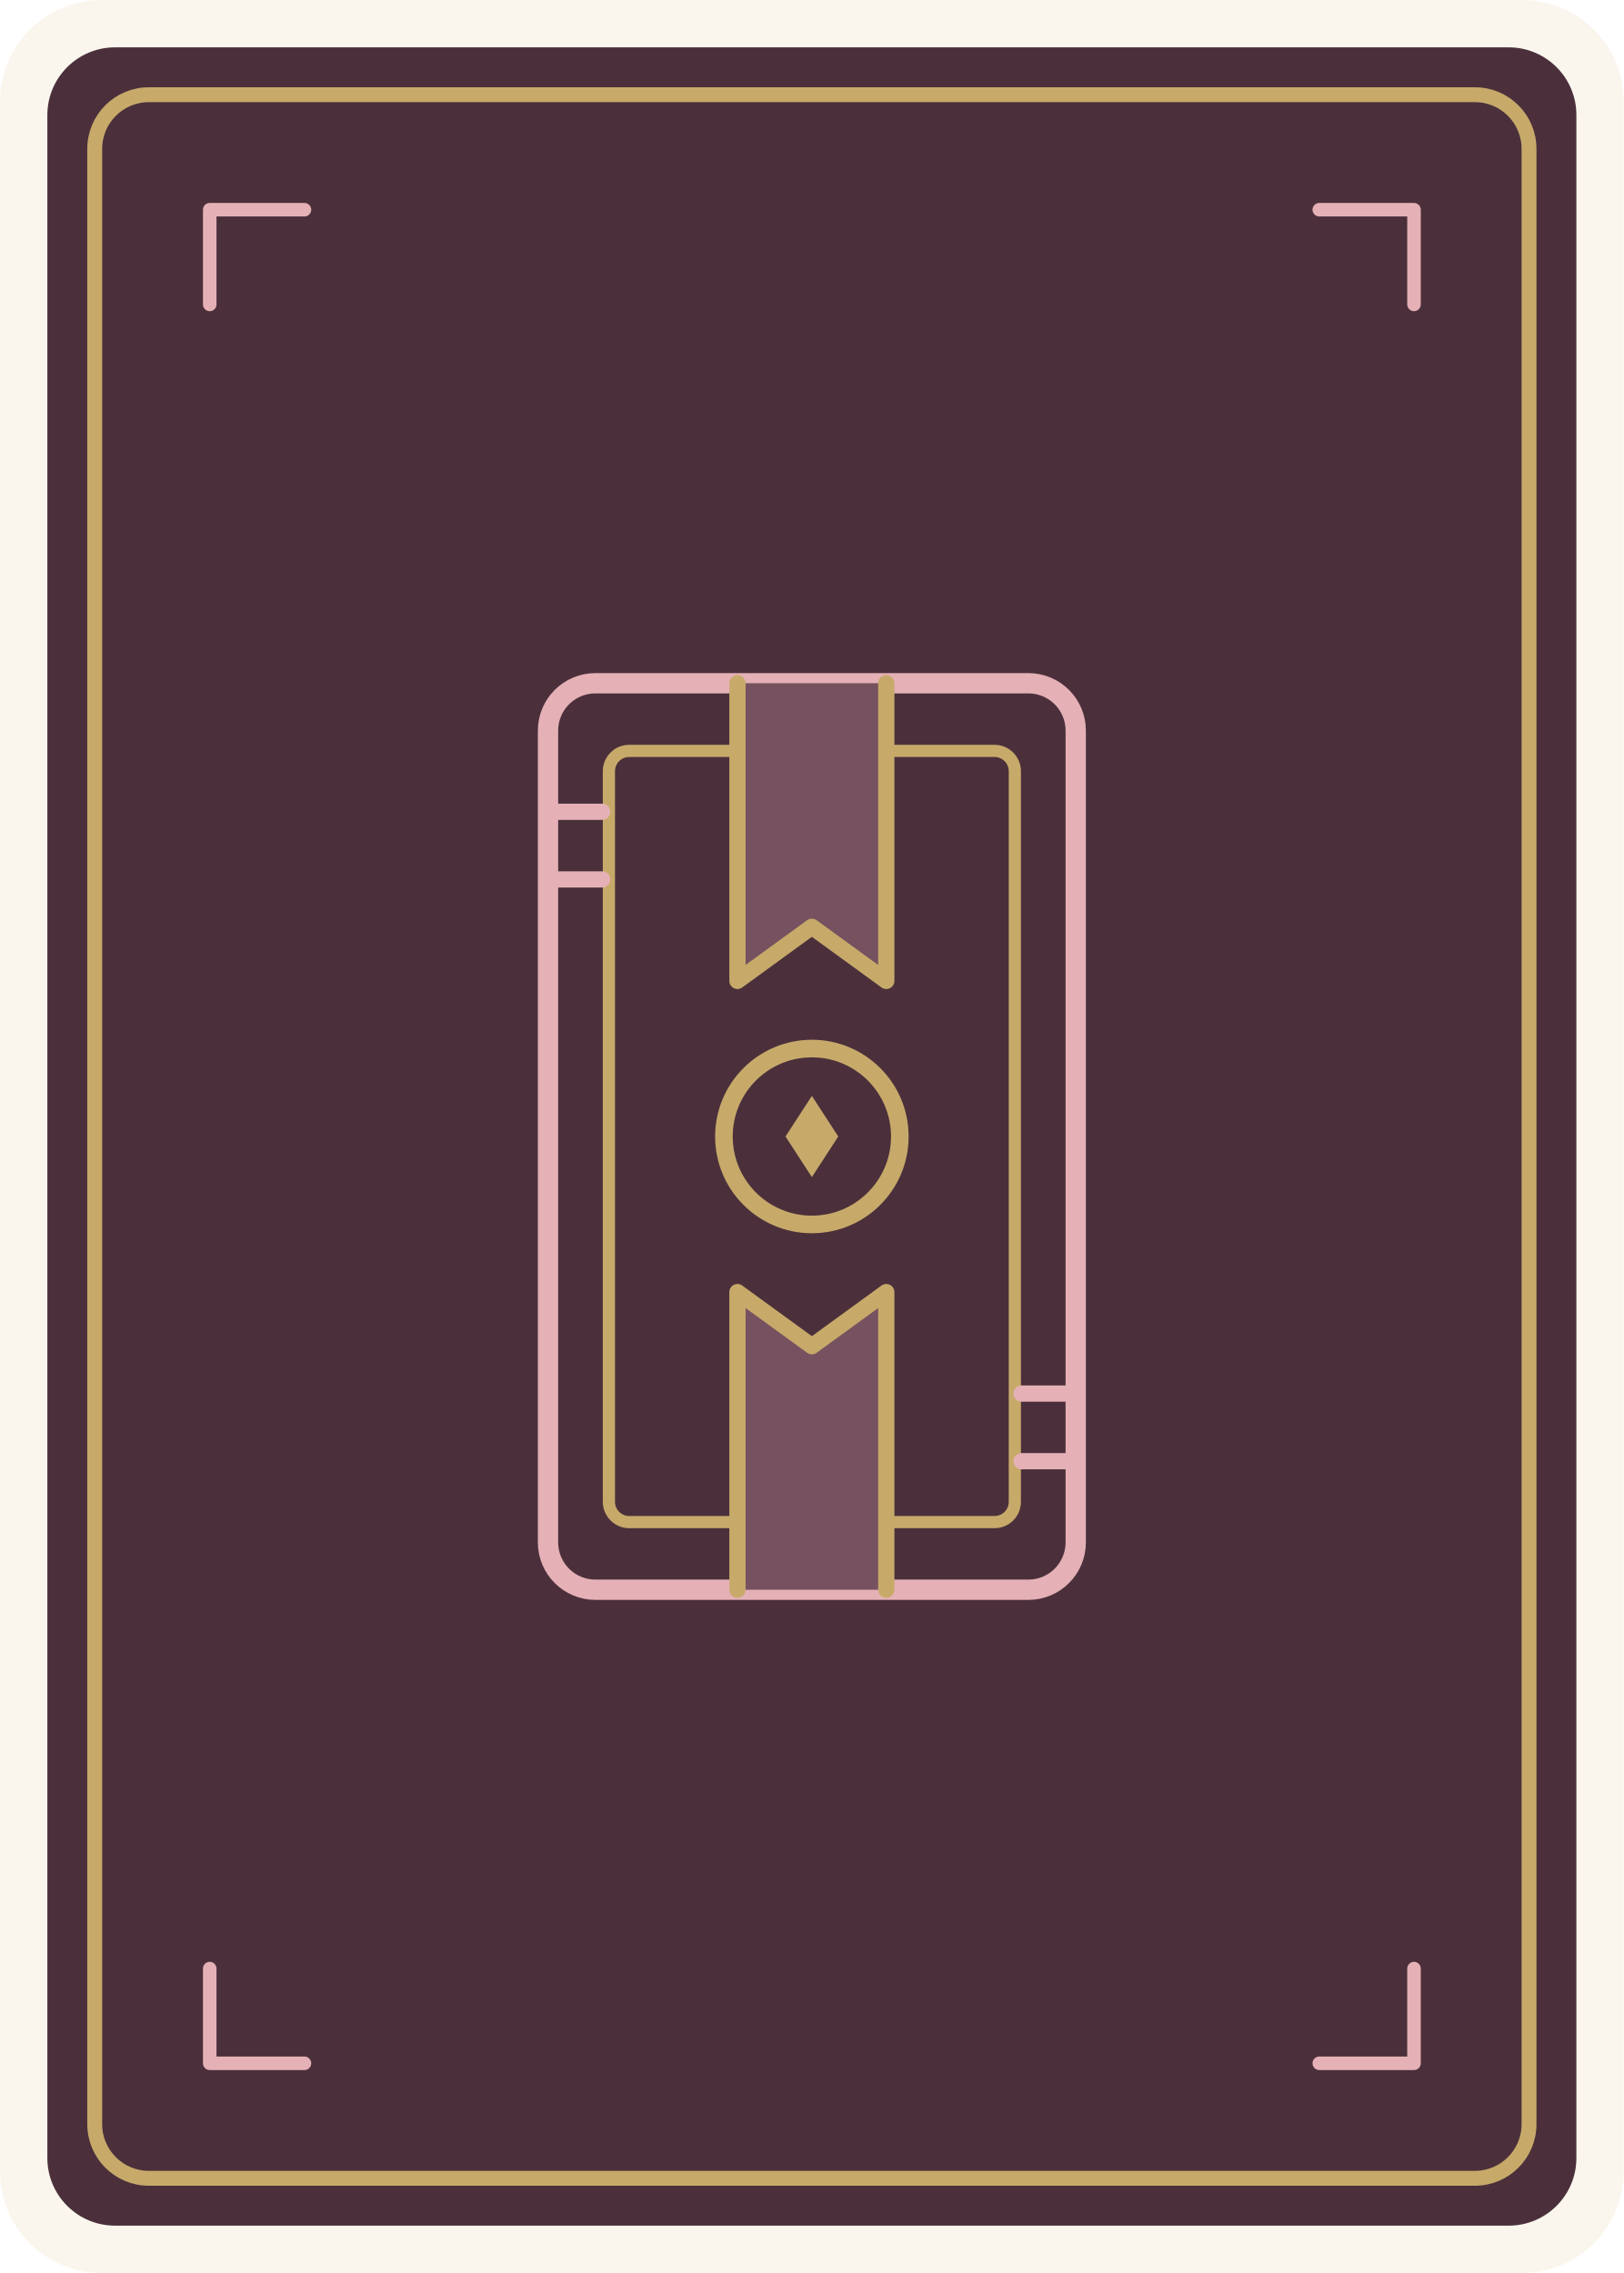
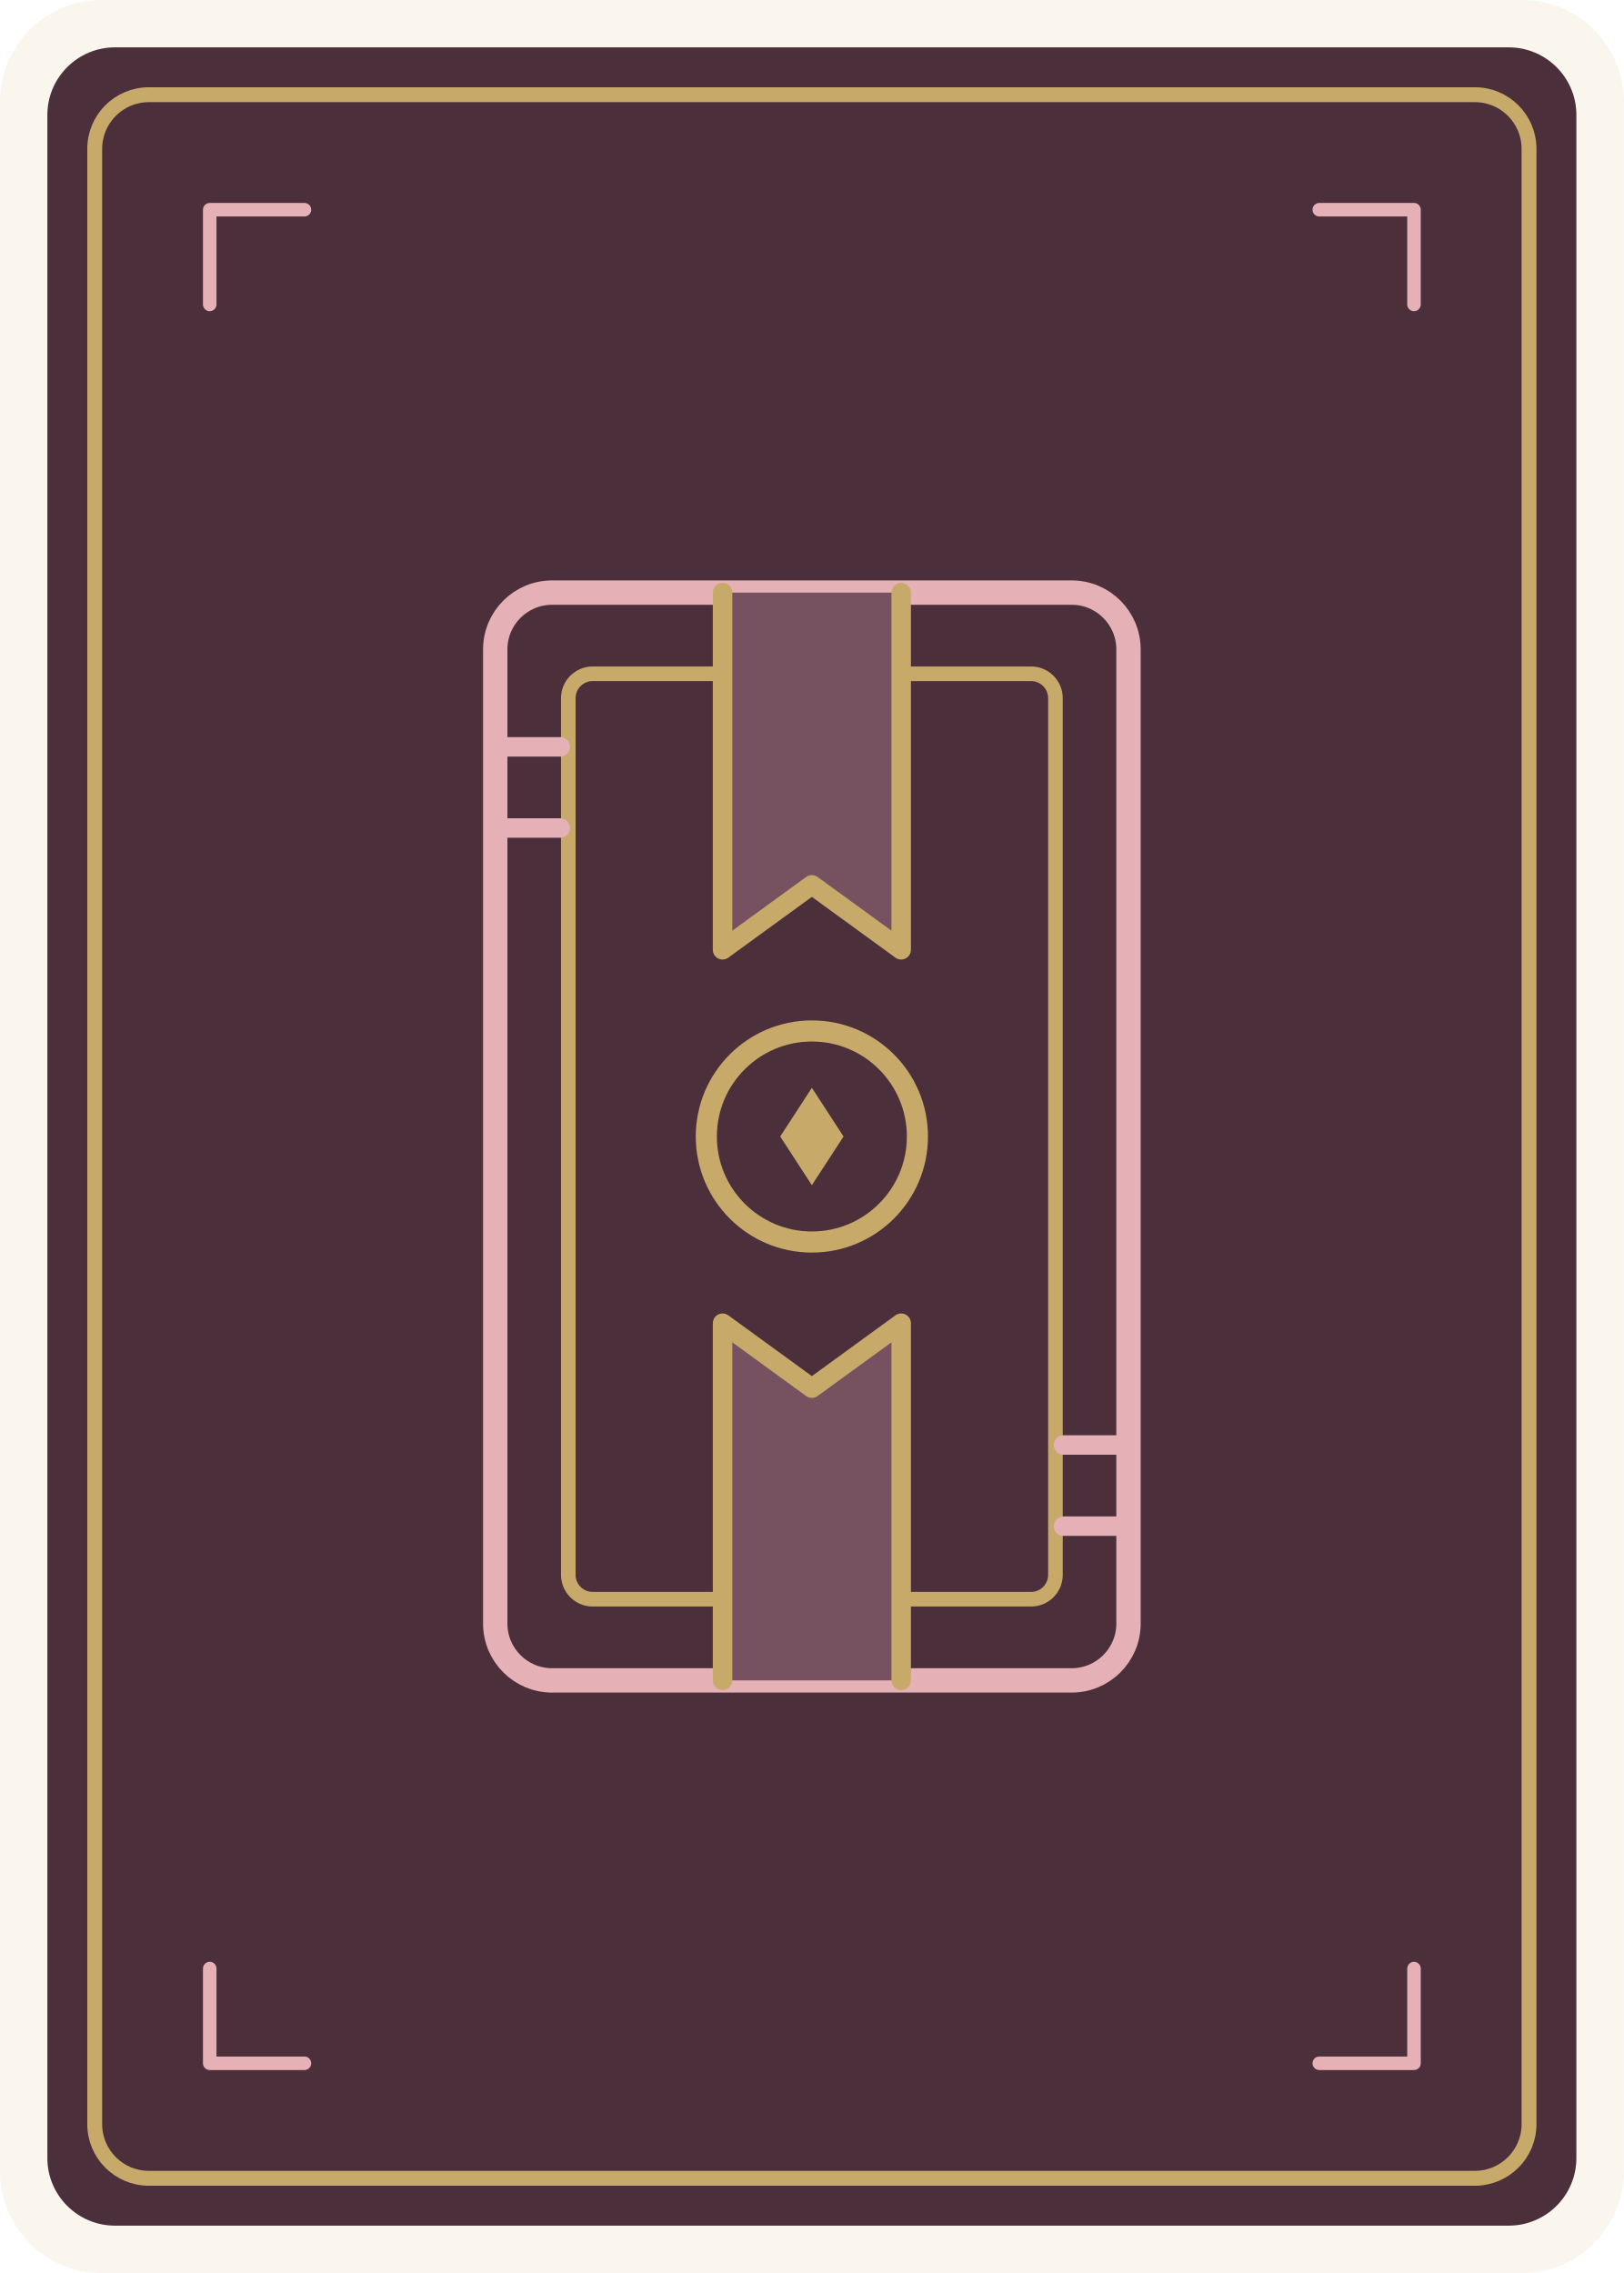
<svg xmlns="http://www.w3.org/2000/svg" width="240" height="336" viewBox="0 0 240 336" role="img" aria-labelledby="title">
  <rect width="240" height="336" rx="15" fill="#FAF6EE" />
  <rect x="7" y="7" width="226" height="322" rx="10" fill="#4B303B" />
  <rect x="14" y="14" width="212" height="308" rx="8" fill="none" stroke="#C7AA6A" stroke-width="2.2" />
  <g transform="translate(120 168)">
    <path d="M-89-123V-137H-75M89-123V-137H75" stroke="#E5B1B6" stroke-width="2" fill="none" stroke-linecap="round" stroke-linejoin="round" />
    <g transform="rotate(180)">
      <path d="M-89-123V-137H-75M89-123V-137H75" stroke="#E5B1B6" stroke-width="2" fill="none" stroke-linecap="round" stroke-linejoin="round" />
    </g>
  </g>
-   <g transform="translate(120 168)">
+   <g data-artwork="center" transform="translate(120 168) scale(1.2)">
    <rect x="-39" y="-67" width="78" height="134" rx="7" fill="#4B303B" stroke="#E5B1B6" stroke-width="3" />
    <rect x="-30" y="-57" width="60" height="114" rx="3" fill="none" stroke="#C7AA6A" stroke-width="1.8" />
    <path d="M-11-67V-23L0-31 11-23V-67" stroke="#C7AA6A" stroke-width="2.4" fill="#76515F" stroke-linecap="round" stroke-linejoin="round" />
    <path d="M-39-48H-31M-39-38H-31" stroke="#E5B1B6" stroke-width="2.4" fill="none" stroke-linecap="round" stroke-linejoin="round" />
    <g transform="rotate(180)">
      <path d="M-11-67V-23L0-31 11-23V-67" stroke="#C7AA6A" stroke-width="2.4" fill="#76515F" stroke-linecap="round" stroke-linejoin="round" />
      <path d="M-39-48H-31M-39-38H-31" stroke="#E5B1B6" stroke-width="2.4" fill="none" stroke-linecap="round" stroke-linejoin="round" />
    </g>
    <circle cx="0" cy="0" r="13" fill="none" stroke="#C7AA6A" stroke-width="2.6" />
    <g transform="translate(0 0)">
      <path d="M0 -6 3.9 0 0 6 -3.9 0Z" fill="#C7AA6A" />
    </g>
  </g>
</svg>
